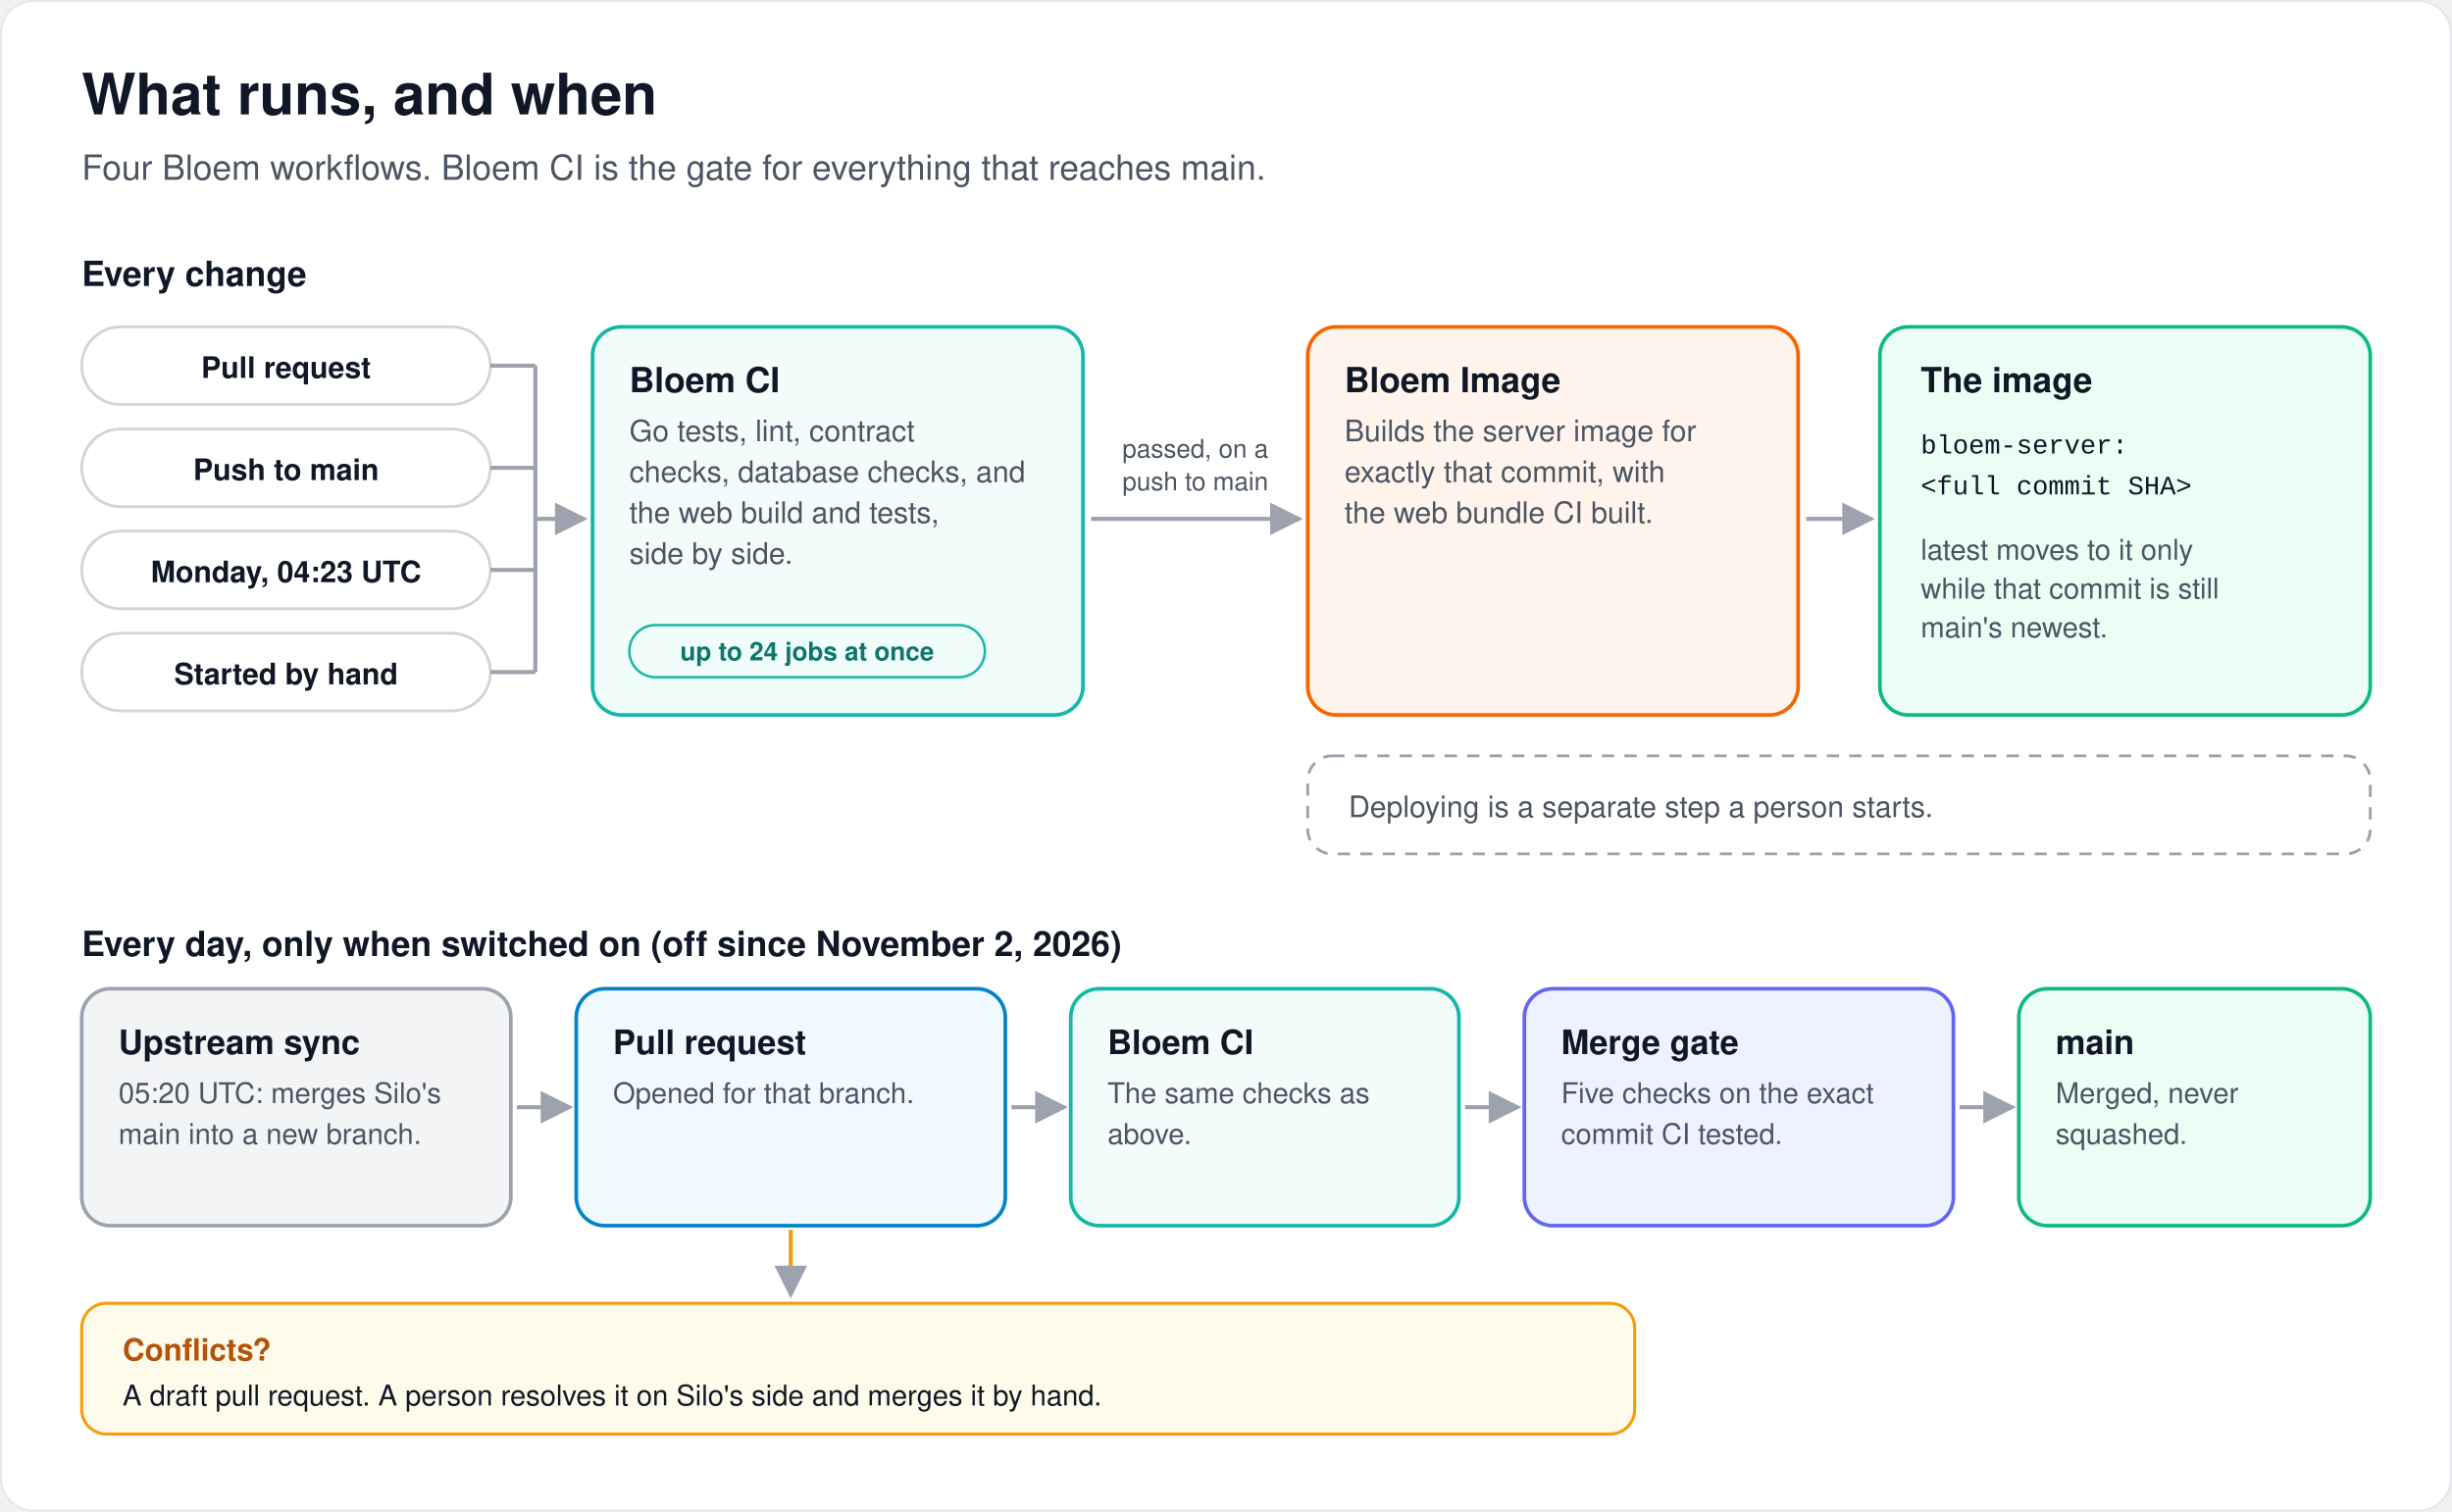
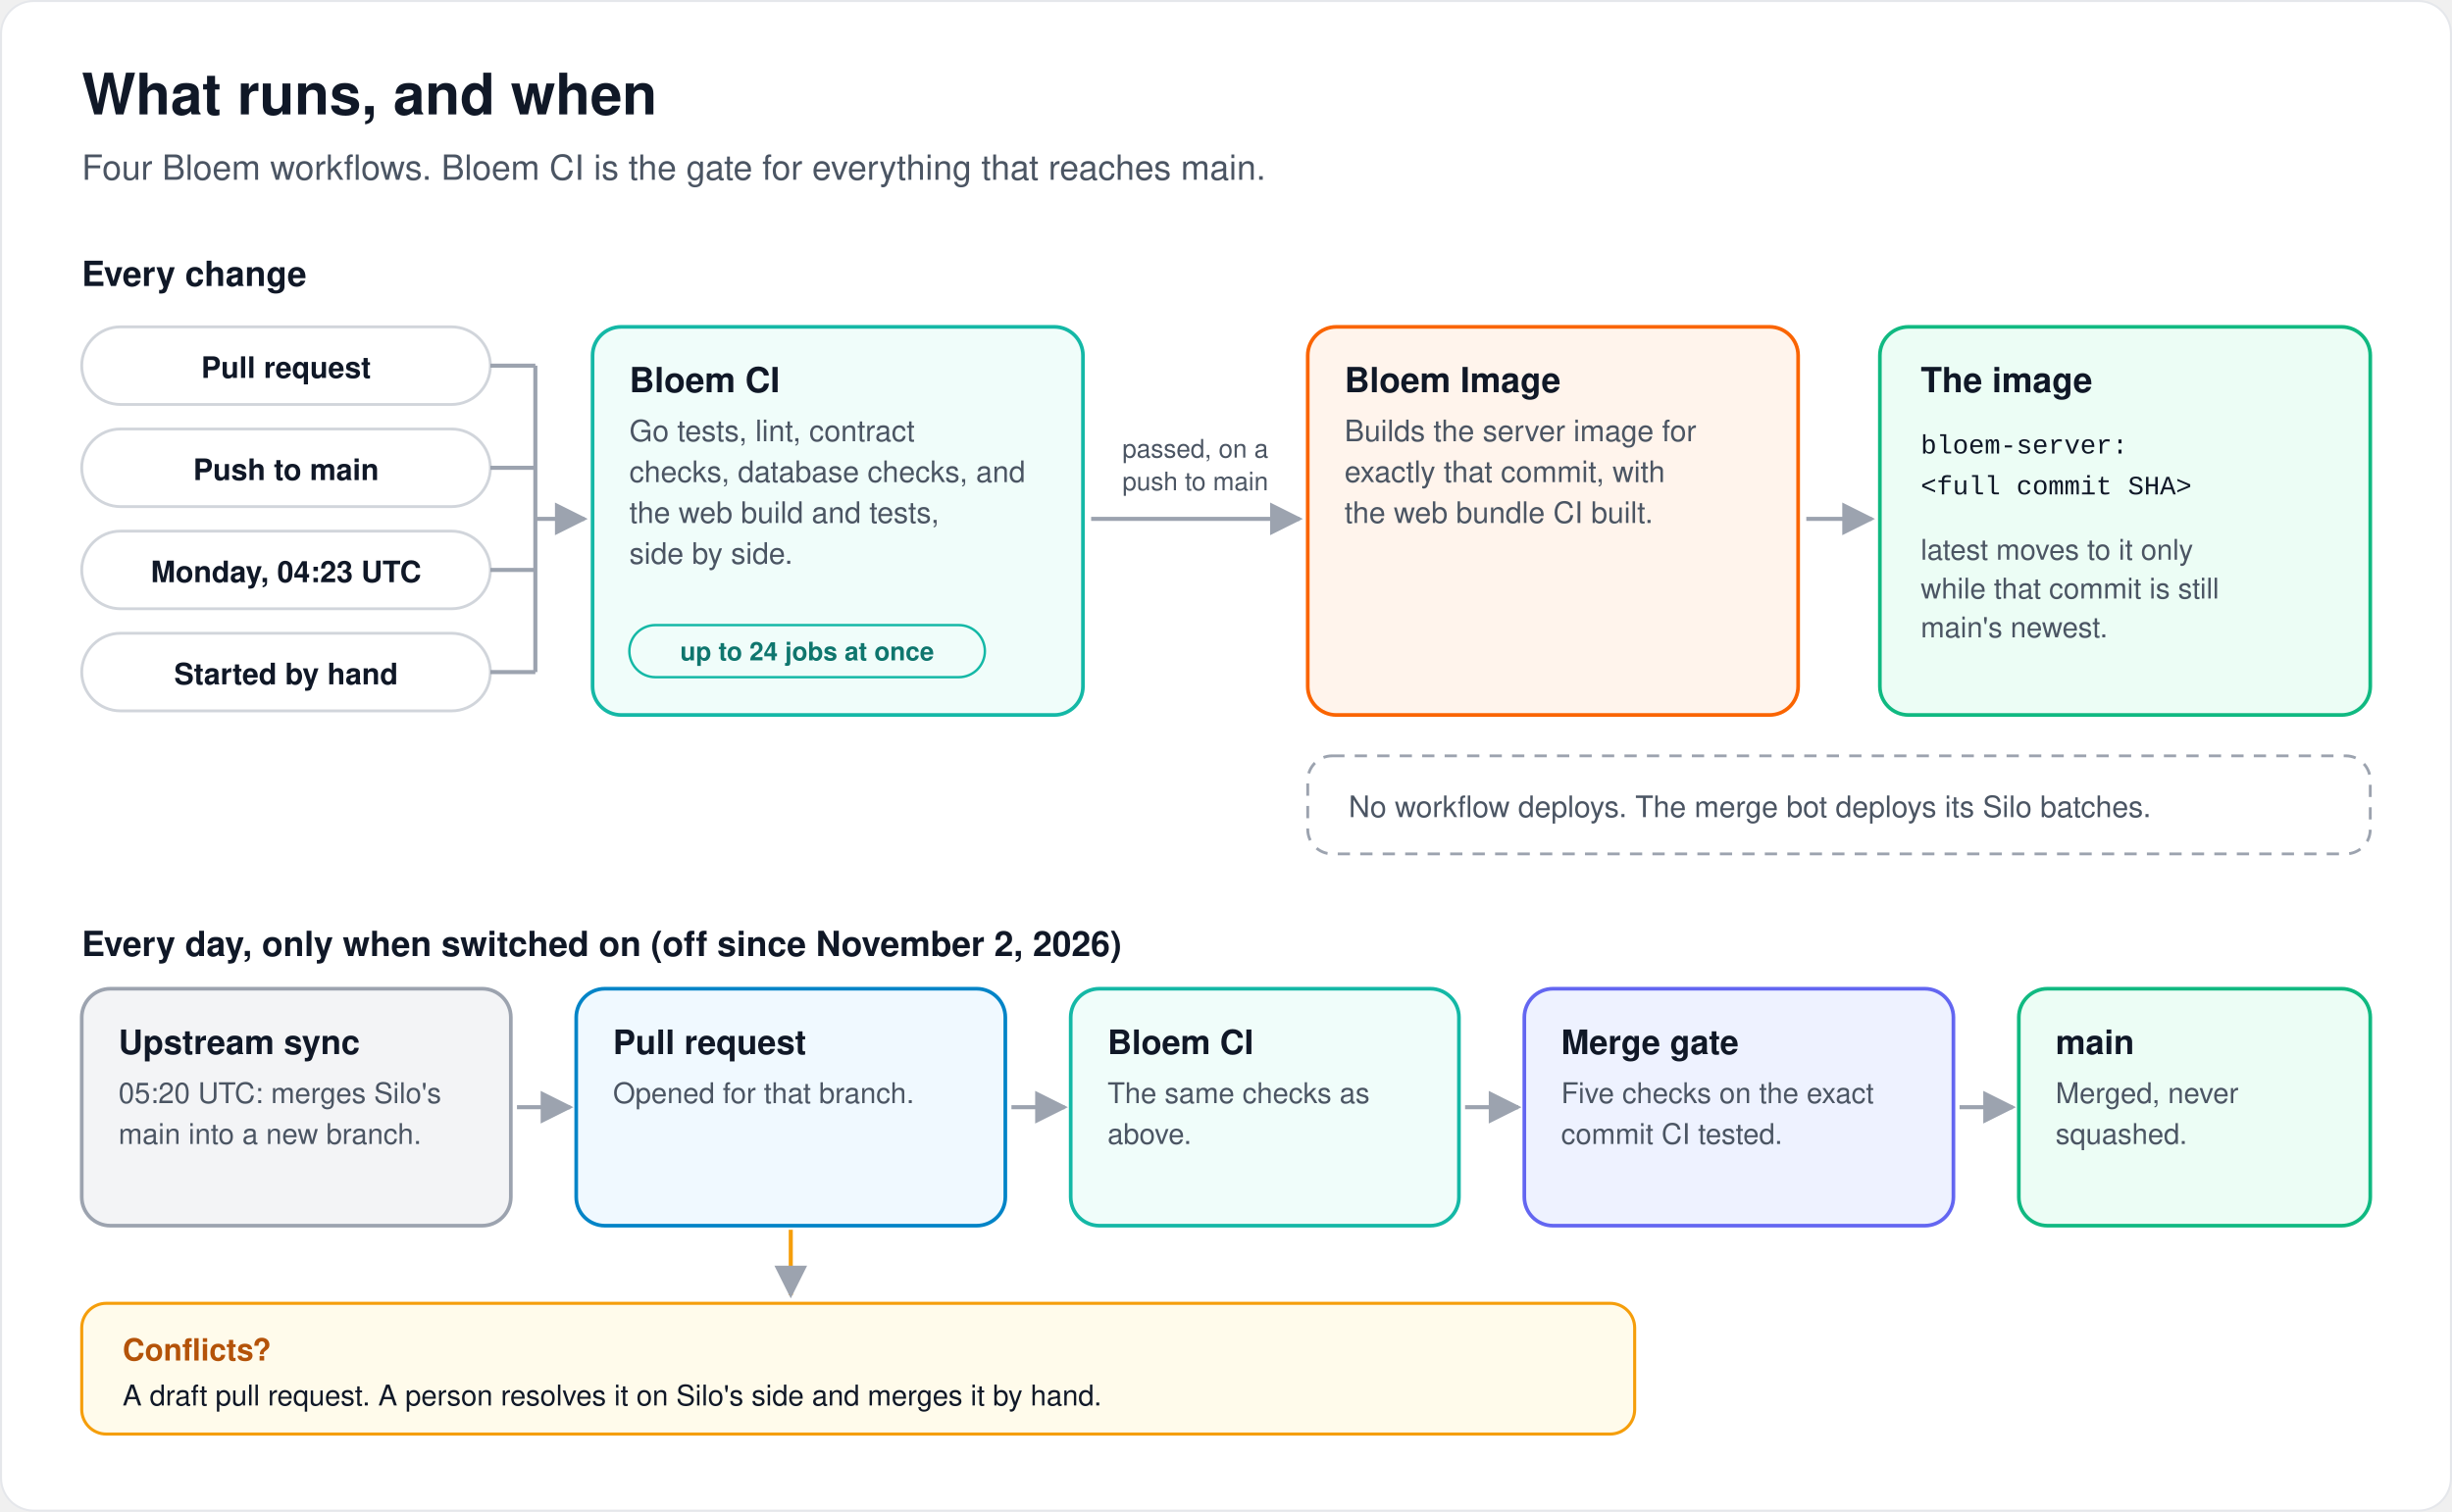
<svg xmlns="http://www.w3.org/2000/svg" width="1200" height="740" viewBox="0 0 1200 740" role="img" aria-labelledby="t d" font-family="'Segoe UI', 'Helvetica Neue', Helvetica, Arial, sans-serif">
  <defs>
    <marker id="arrow" viewBox="0 0 10 10" refX="9" refY="5" markerWidth="8" markerHeight="8" orient="auto-start-reverse">
      <path d="M0,0 L10,5 L0,10 z" fill="#9CA3AF" />
    </marker>
  </defs>
  <rect x="0.5" y="0.5" width="1199" height="739" rx="16" fill="#FFFFFF" stroke="#E5E7EB" />
  <text x="40" y="56" font-size="28" font-weight="700" fill="#101827" text-anchor="start">What runs, and when</text>
  <text x="40" y="88" font-size="17" font-weight="normal" fill="#4B5563" text-anchor="start">Four Bloem workflows. Bloem CI is the gate for everything that reaches main.</text>
  <text x="40" y="140" font-size="17" font-weight="700" fill="#101827" text-anchor="start">Every change</text>
  <rect x="40" y="160" width="200" height="38" rx="19" fill="#FFFFFF" stroke="#D1D5DB" stroke-width="1.4" />
  <text x="140" y="185" font-size="14.5" font-weight="600" fill="#101827" text-anchor="middle">Pull request</text>
  <line x1="240" y1="179" x2="262" y2="179" stroke="#9CA3AF" stroke-width="2" />
  <rect x="40" y="210" width="200" height="38" rx="19" fill="#FFFFFF" stroke="#D1D5DB" stroke-width="1.4" />
  <text x="140" y="235" font-size="14.5" font-weight="600" fill="#101827" text-anchor="middle">Push to main</text>
  <line x1="240" y1="229" x2="262" y2="229" stroke="#9CA3AF" stroke-width="2" />
  <rect x="40" y="260" width="200" height="38" rx="19" fill="#FFFFFF" stroke="#D1D5DB" stroke-width="1.4" />
  <text x="140" y="285" font-size="14.5" font-weight="600" fill="#101827" text-anchor="middle">Monday, 04:23 UTC</text>
  <line x1="240" y1="279" x2="262" y2="279" stroke="#9CA3AF" stroke-width="2" />
  <rect x="40" y="310" width="200" height="38" rx="19" fill="#FFFFFF" stroke="#D1D5DB" stroke-width="1.4" />
  <text x="140" y="335" font-size="14.5" font-weight="600" fill="#101827" text-anchor="middle">Started by hand</text>
  <line x1="240" y1="329" x2="262" y2="329" stroke="#9CA3AF" stroke-width="2" />
  <line x1="262" y1="179" x2="262" y2="329" stroke="#9CA3AF" stroke-width="2" />
  <line x1="262" y1="254.0" x2="286" y2="254.0" stroke="#9CA3AF" stroke-width="2" marker-end="url(#arrow)" />
  <rect x="290" y="160" width="240" height="190" rx="14" fill="#F0FDFA" stroke="#14B8A6" stroke-width="1.8" />
  <text x="308" y="192" font-size="17" font-weight="700" fill="#101827" text-anchor="start">Bloem CI</text>
  <text x="308" y="216" font-size="14.5" font-weight="normal" fill="#4B5563" text-anchor="start">Go tests, lint, contract</text>
  <text x="308" y="236" font-size="14.5" font-weight="normal" fill="#4B5563" text-anchor="start">checks, database checks, and</text>
  <text x="308" y="256" font-size="14.5" font-weight="normal" fill="#4B5563" text-anchor="start">the web build and tests,</text>
  <text x="308" y="276" font-size="14.5" font-weight="normal" fill="#4B5563" text-anchor="start">side by side.</text>
  <rect x="308" y="306" width="174" height="25.5" rx="12.75" fill="#F0FDFA" stroke="#14B8A6" stroke-width="1.2" />
  <text x="395.0" y="323.25" font-size="12.5" font-weight="600" fill="#0F766E" text-anchor="middle">up to 24 jobs at once</text>
  <line x1="534" y1="254.0" x2="636" y2="254.0" stroke="#9CA3AF" stroke-width="2" marker-end="url(#arrow)" />
  <text x="585" y="224.0" font-size="12.5" font-weight="normal" fill="#4B5563" text-anchor="middle">passed, on a</text>
  <text x="585" y="240.0" font-size="12.5" font-weight="normal" fill="#4B5563" text-anchor="middle">push to main</text>
  <rect x="640" y="160" width="240" height="190" rx="14" fill="#FFF4EC" stroke="#FA6400" stroke-width="1.8" />
  <text x="658" y="192" font-size="17" font-weight="700" fill="#101827" text-anchor="start">Bloem Image</text>
  <text x="658" y="216" font-size="14.5" font-weight="normal" fill="#4B5563" text-anchor="start">Builds the server image for</text>
  <text x="658" y="236" font-size="14.5" font-weight="normal" fill="#4B5563" text-anchor="start">exactly that commit, with</text>
  <text x="658" y="256" font-size="14.5" font-weight="normal" fill="#4B5563" text-anchor="start">the web bundle CI built.</text>
  <line x1="884" y1="254.0" x2="916" y2="254.0" stroke="#9CA3AF" stroke-width="2" marker-end="url(#arrow)" />
  <rect x="920" y="160" width="240" height="190" rx="14" fill="#ECFDF5" stroke="#10B981" stroke-width="1.8" />
  <text x="940" y="192" font-size="17" font-weight="700" fill="#101827" text-anchor="start">The image</text>
  <text x="940" y="222" font-family="'SFMono-Regular', Menlo, Consolas, 'Liberation Mono', monospace" font-size="13" fill="#101827" text-anchor="start">bloem-server:</text>
  <text x="940" y="242" font-family="'SFMono-Regular', Menlo, Consolas, 'Liberation Mono', monospace" font-size="13" fill="#101827" text-anchor="start">&lt;full commit SHA&gt;</text>
  <text x="940" y="274" font-size="14" font-weight="normal" fill="#4B5563" text-anchor="start">latest moves to it only</text>
  <text x="940" y="293" font-size="14" font-weight="normal" fill="#4B5563" text-anchor="start">while that commit is still</text>
  <text x="940" y="312" font-size="14" font-weight="normal" fill="#4B5563" text-anchor="start">main's newest.</text>
  <rect x="640" y="370" width="520" height="48" rx="12" fill="#FFFFFF" stroke="#9CA3AF" stroke-width="1.4" stroke-dasharray="6 5" />
-   <text x="660" y="400" font-size="14.5" font-weight="normal" fill="#4B5563" text-anchor="start">Deploying is a separate step a person starts.</text>
+   <text x="660" y="400" font-size="14.5" font-weight="normal" fill="#4B5563" text-anchor="start">No workflow deploys. The merge bot deploys its Silo batches.</text>
  <text x="40" y="468" font-size="17" font-weight="700" fill="#101827" text-anchor="start">Every day, only when switched on (off since November 2, 2026)</text>
  <rect x="40" y="484" width="210" height="116" rx="14" fill="#F3F4F6" stroke="#9CA3AF" stroke-width="1.8" />
  <text x="58" y="516" font-size="16.5" font-weight="700" fill="#101827" text-anchor="start">Upstream sync</text>
  <text x="58" y="540" font-size="14" font-weight="normal" fill="#4B5563" text-anchor="start">05:20 UTC: merges Silo's</text>
  <text x="58" y="560" font-size="14" font-weight="normal" fill="#4B5563" text-anchor="start">main into a new branch.</text>
  <line x1="253" y1="542.0" x2="279" y2="542.0" stroke="#9CA3AF" stroke-width="2" marker-end="url(#arrow)" />
  <rect x="282" y="484" width="210" height="116" rx="14" fill="#F0F9FF" stroke="#0284C7" stroke-width="1.8" />
  <text x="300" y="516" font-size="16.5" font-weight="700" fill="#101827" text-anchor="start">Pull request</text>
  <text x="300" y="540" font-size="14" font-weight="normal" fill="#4B5563" text-anchor="start">Opened for that branch.</text>
  <line x1="495" y1="542.0" x2="521" y2="542.0" stroke="#9CA3AF" stroke-width="2" marker-end="url(#arrow)" />
  <rect x="524" y="484" width="190" height="116" rx="14" fill="#F0FDFA" stroke="#14B8A6" stroke-width="1.8" />
  <text x="542" y="516" font-size="16.5" font-weight="700" fill="#101827" text-anchor="start">Bloem CI</text>
  <text x="542" y="540" font-size="14" font-weight="normal" fill="#4B5563" text-anchor="start">The same checks as</text>
  <text x="542" y="560" font-size="14" font-weight="normal" fill="#4B5563" text-anchor="start">above.</text>
  <line x1="717" y1="542.0" x2="743" y2="542.0" stroke="#9CA3AF" stroke-width="2" marker-end="url(#arrow)" />
  <rect x="746" y="484" width="210" height="116" rx="14" fill="#EEF2FF" stroke="#6366F1" stroke-width="1.8" />
  <text x="764" y="516" font-size="16.5" font-weight="700" fill="#101827" text-anchor="start">Merge gate</text>
  <text x="764" y="540" font-size="14" font-weight="normal" fill="#4B5563" text-anchor="start">Five checks on the exact</text>
  <text x="764" y="560" font-size="14" font-weight="normal" fill="#4B5563" text-anchor="start">commit CI tested.</text>
  <line x1="959" y1="542.0" x2="985" y2="542.0" stroke="#9CA3AF" stroke-width="2" marker-end="url(#arrow)" />
  <rect x="988" y="484" width="172" height="116" rx="14" fill="#ECFDF5" stroke="#10B981" stroke-width="1.8" />
  <text x="1006" y="516" font-size="16.5" font-weight="700" fill="#101827" text-anchor="start">main</text>
  <text x="1006" y="540" font-size="14" font-weight="normal" fill="#4B5563" text-anchor="start">Merged, never</text>
  <text x="1006" y="560" font-size="14" font-weight="normal" fill="#4B5563" text-anchor="start">squashed.</text>
  <path d="M387.0,602 L387.0,634" fill="none" stroke="#F59E0B" stroke-width="2" marker-end="url(#arrow)" />
  <rect x="40" y="638" width="760" height="64" rx="12" fill="#FFFBEB" stroke="#F59E0B" stroke-width="1.5" />
  <text x="60" y="666" font-size="15" font-weight="700" fill="#B45309" text-anchor="start">Conflicts?</text>
  <text x="60" y="688" font-size="14" font-weight="normal" fill="#101827" text-anchor="start">A draft pull request. A person resolves it on Silo's side and merges it by hand.</text>
</svg>
